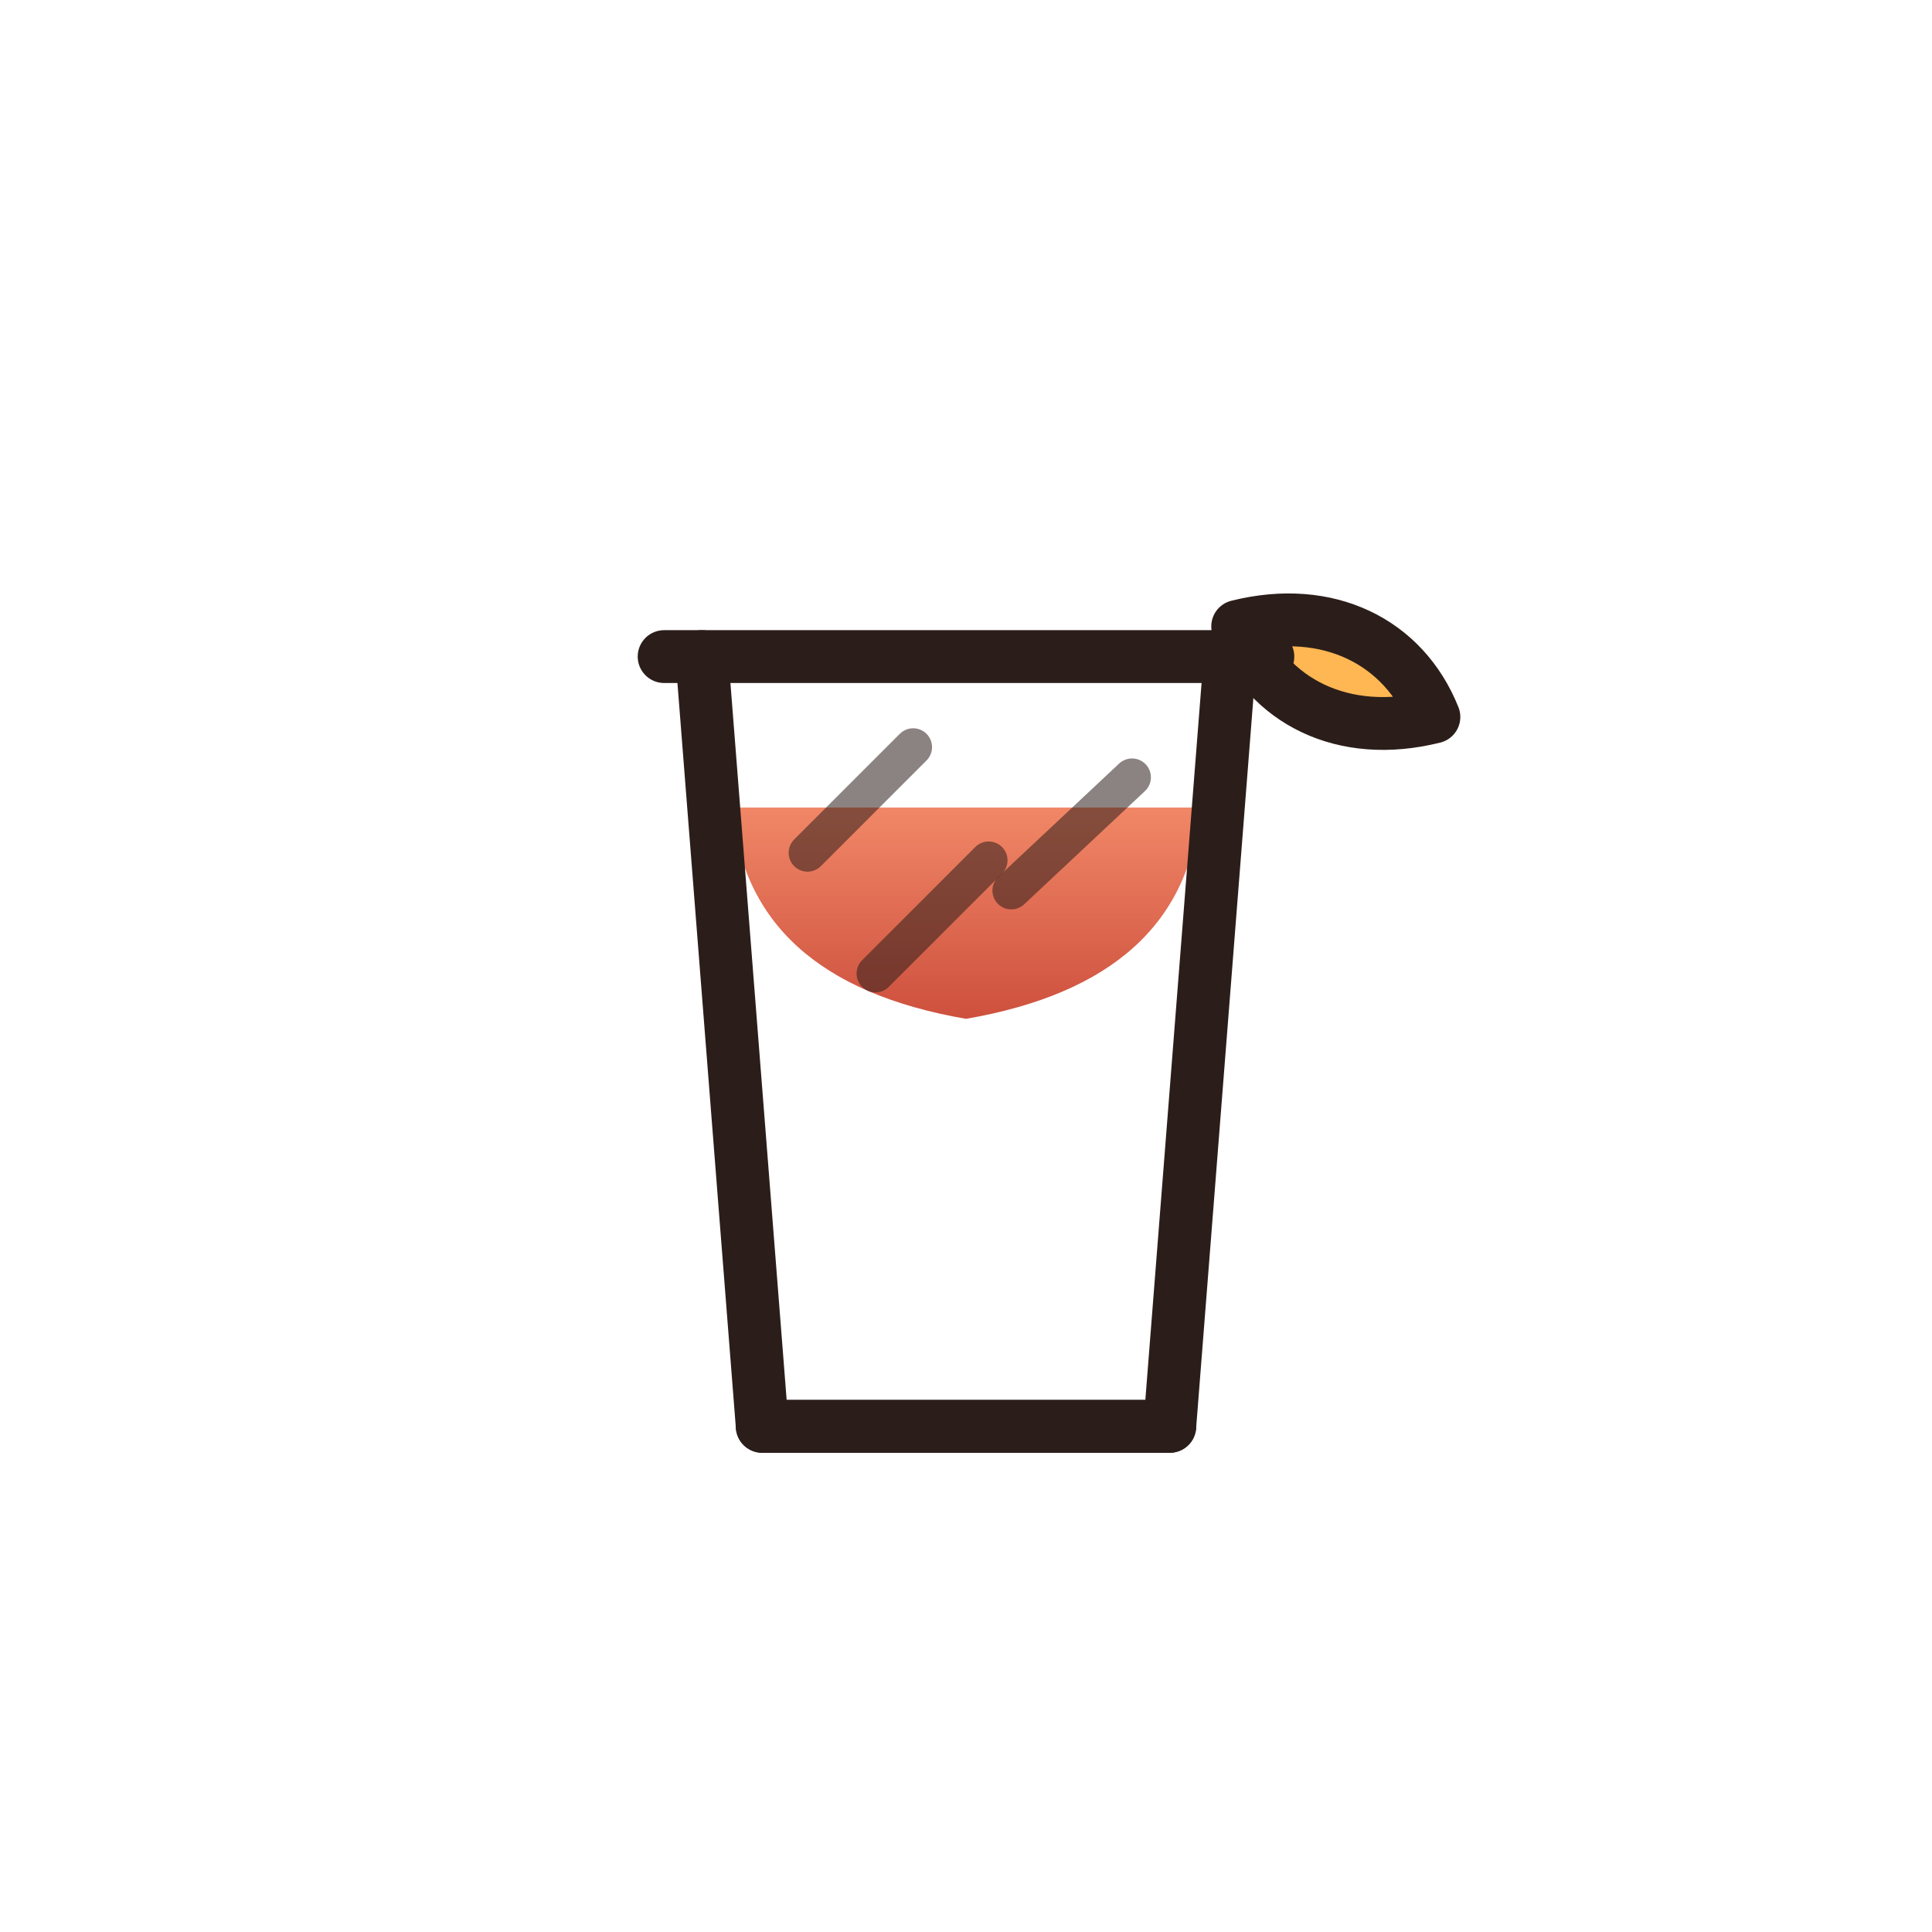
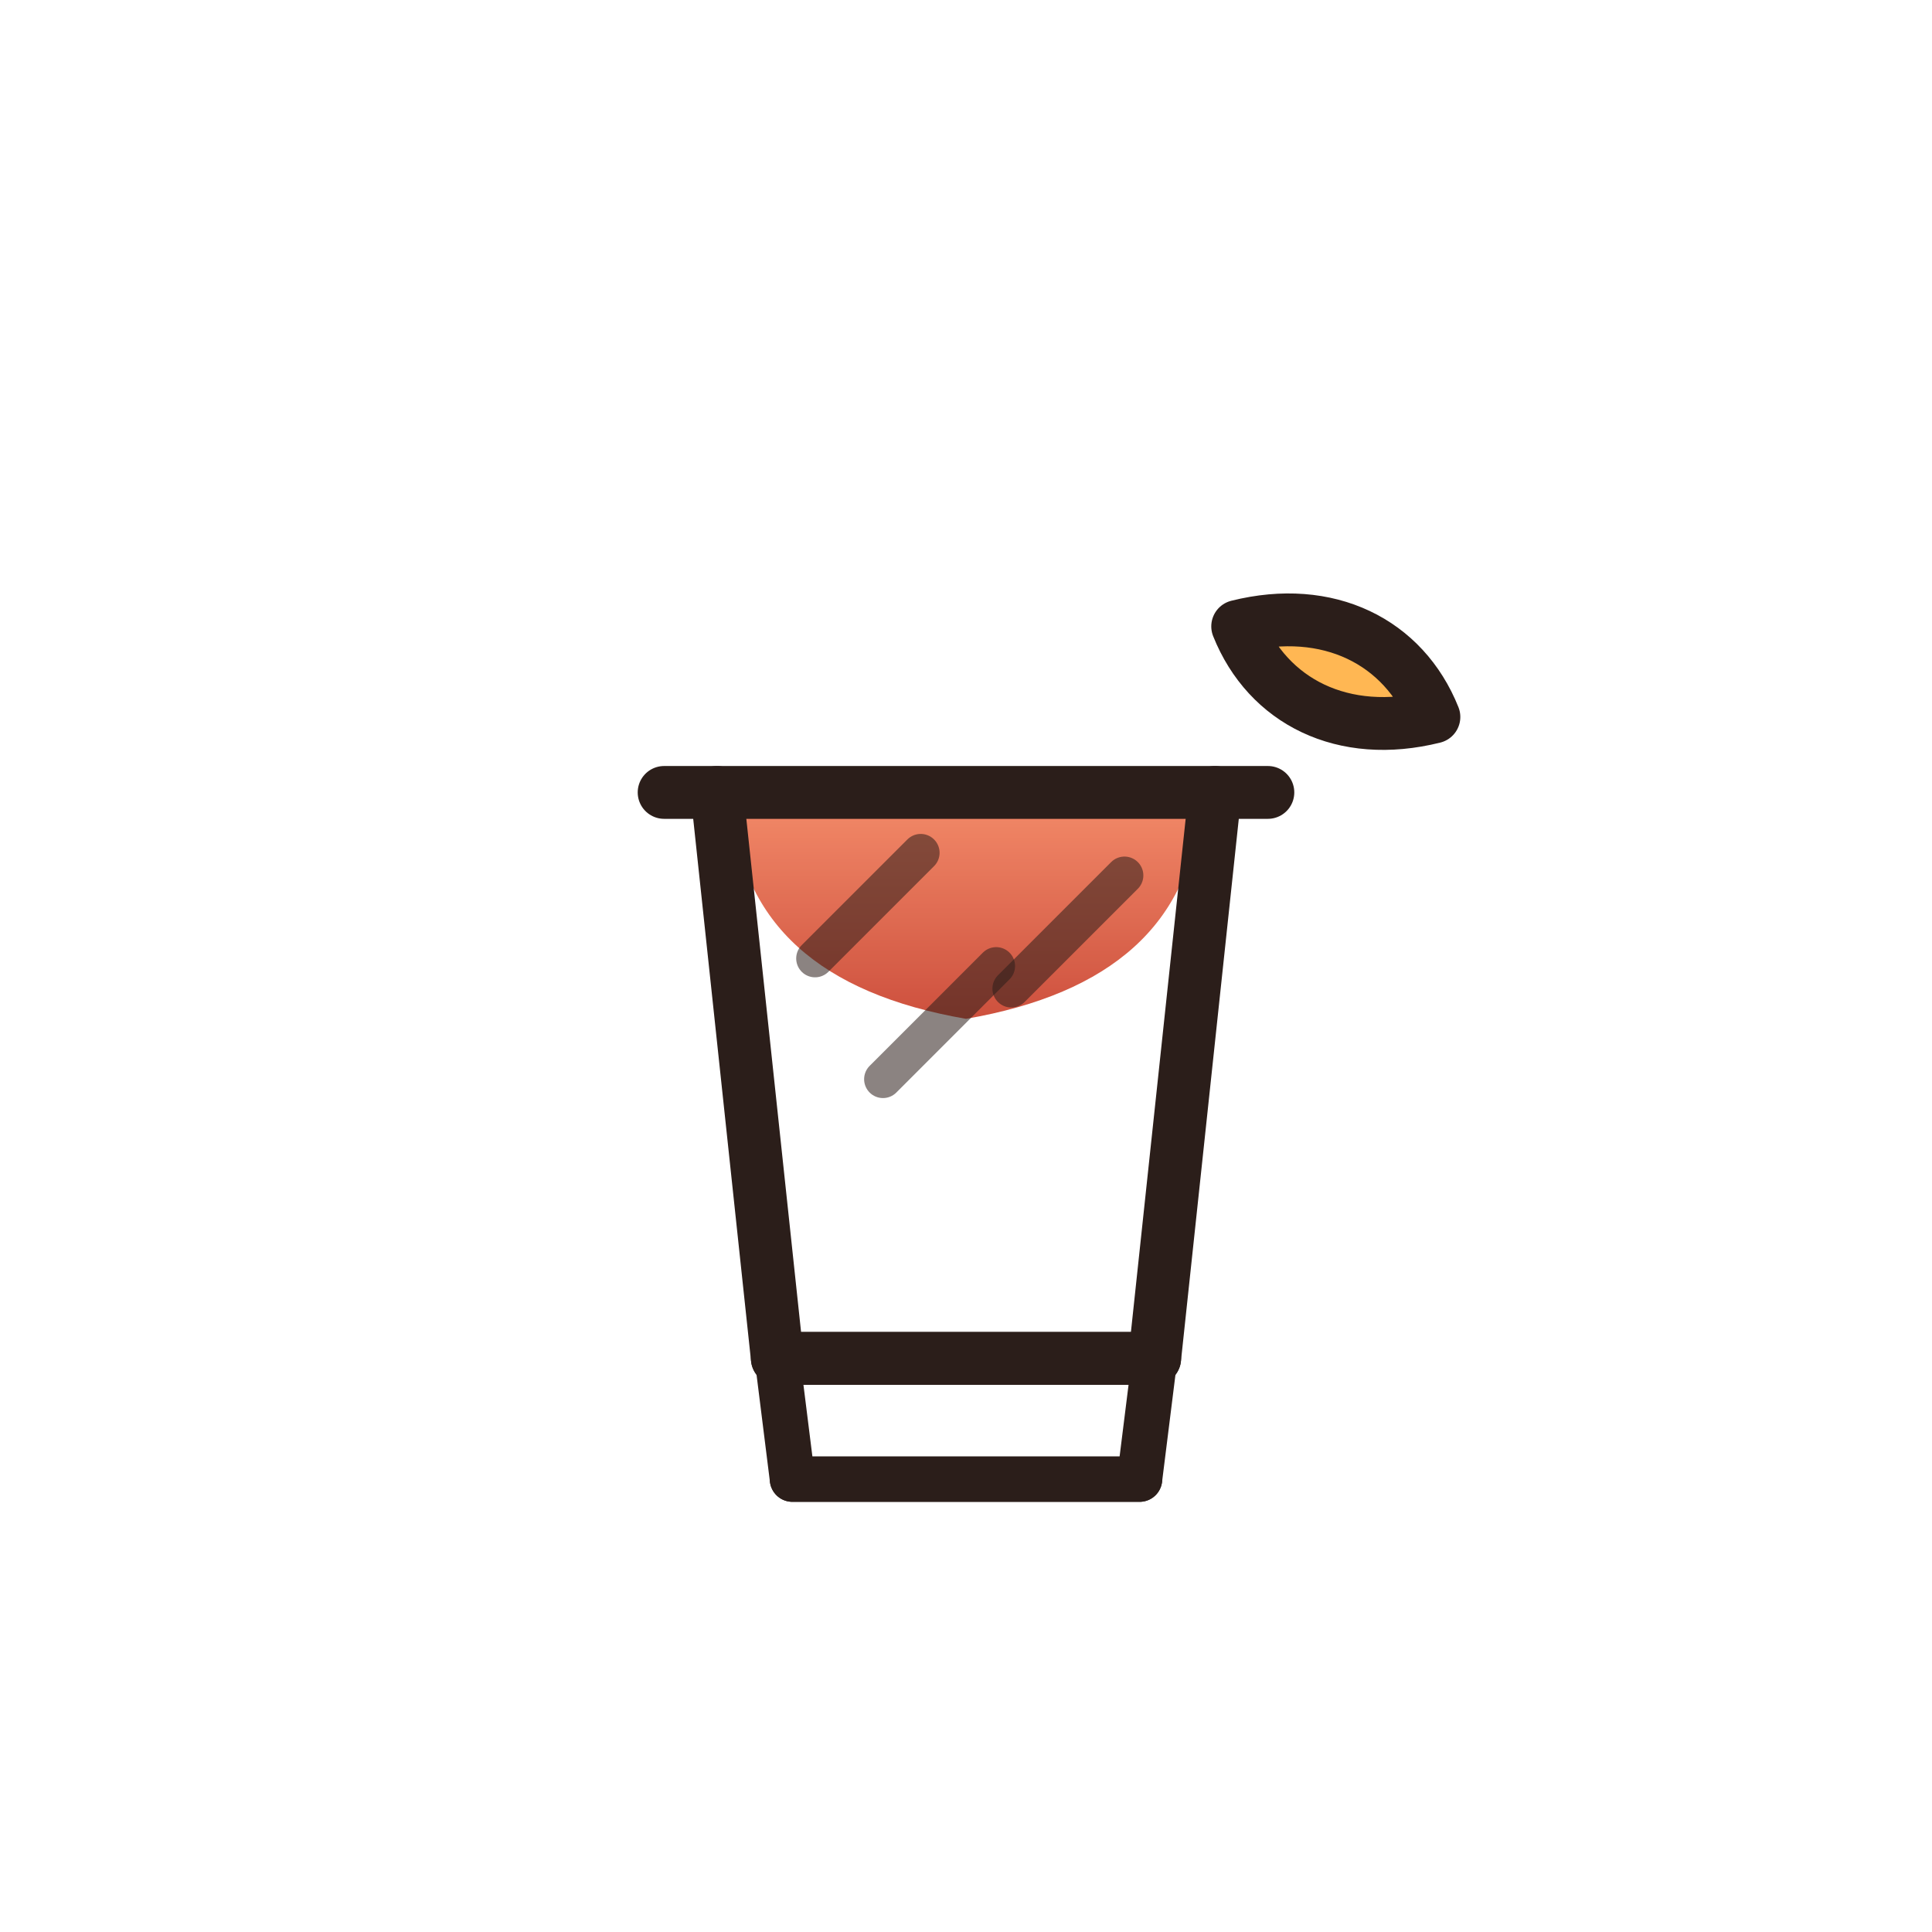
<svg xmlns="http://www.w3.org/2000/svg" viewBox="0 0 512 512" role="img" aria-label="Negroni">
  <defs>
    <linearGradient id="neg" x1="0" y1="0" x2="0" y2="1">
      <stop offset="0" stop-color="#f07d5a" />
      <stop offset="1" stop-color="#c9412d" />
    </linearGradient>
  </defs>
  <path d="M194 214 H318 Q314 260 256 270 Q198 260 194 214 Z" fill="url(#neg)" opacity="0.92" />
  <path d="M328 166 C352 160 372 170 380 190 C356 196 336 186 328 166 Z" fill="#ffb34a" opacity="0.95" />
  <g fill="none" stroke="#2b1e1a" stroke-width="14" stroke-linecap="round" stroke-linejoin="round">
-     <path d="M176 174 H336" />
-     <path d="M186 174 L202 378 H310 L326 174" />
-     <path d="M202 378 H310" />
-     <path d="M214 226 L242 198" stroke-width="10" opacity="0.55" />
-     <path d="M268 236 L300 206" stroke-width="10" opacity="0.55" />
-     <path d="M232 258 L262 228" stroke-width="10" opacity="0.55" />
+     <path d="M176 210 H336" />
+     <path d="M190 210 L206 360 H306 L322 210" />
+     <path d="M206 360 H306" />
+     <path d="M206 360 L210 392 H302 L306 360" stroke-width="12" />
+     <path d="M210 392 H302" stroke-width="12" />
+     <path d="M216 254 L244 226" stroke-width="10" opacity="0.55" />
+     <path d="M268 262 L298 232" stroke-width="10" opacity="0.55" />
+     <path d="M234 286 L264 256" stroke-width="10" opacity="0.55" />
    <path d="M328 166 C352 160 372 170 380 190 C356 196 336 186 328 166 Z" />
  </g>
</svg>
